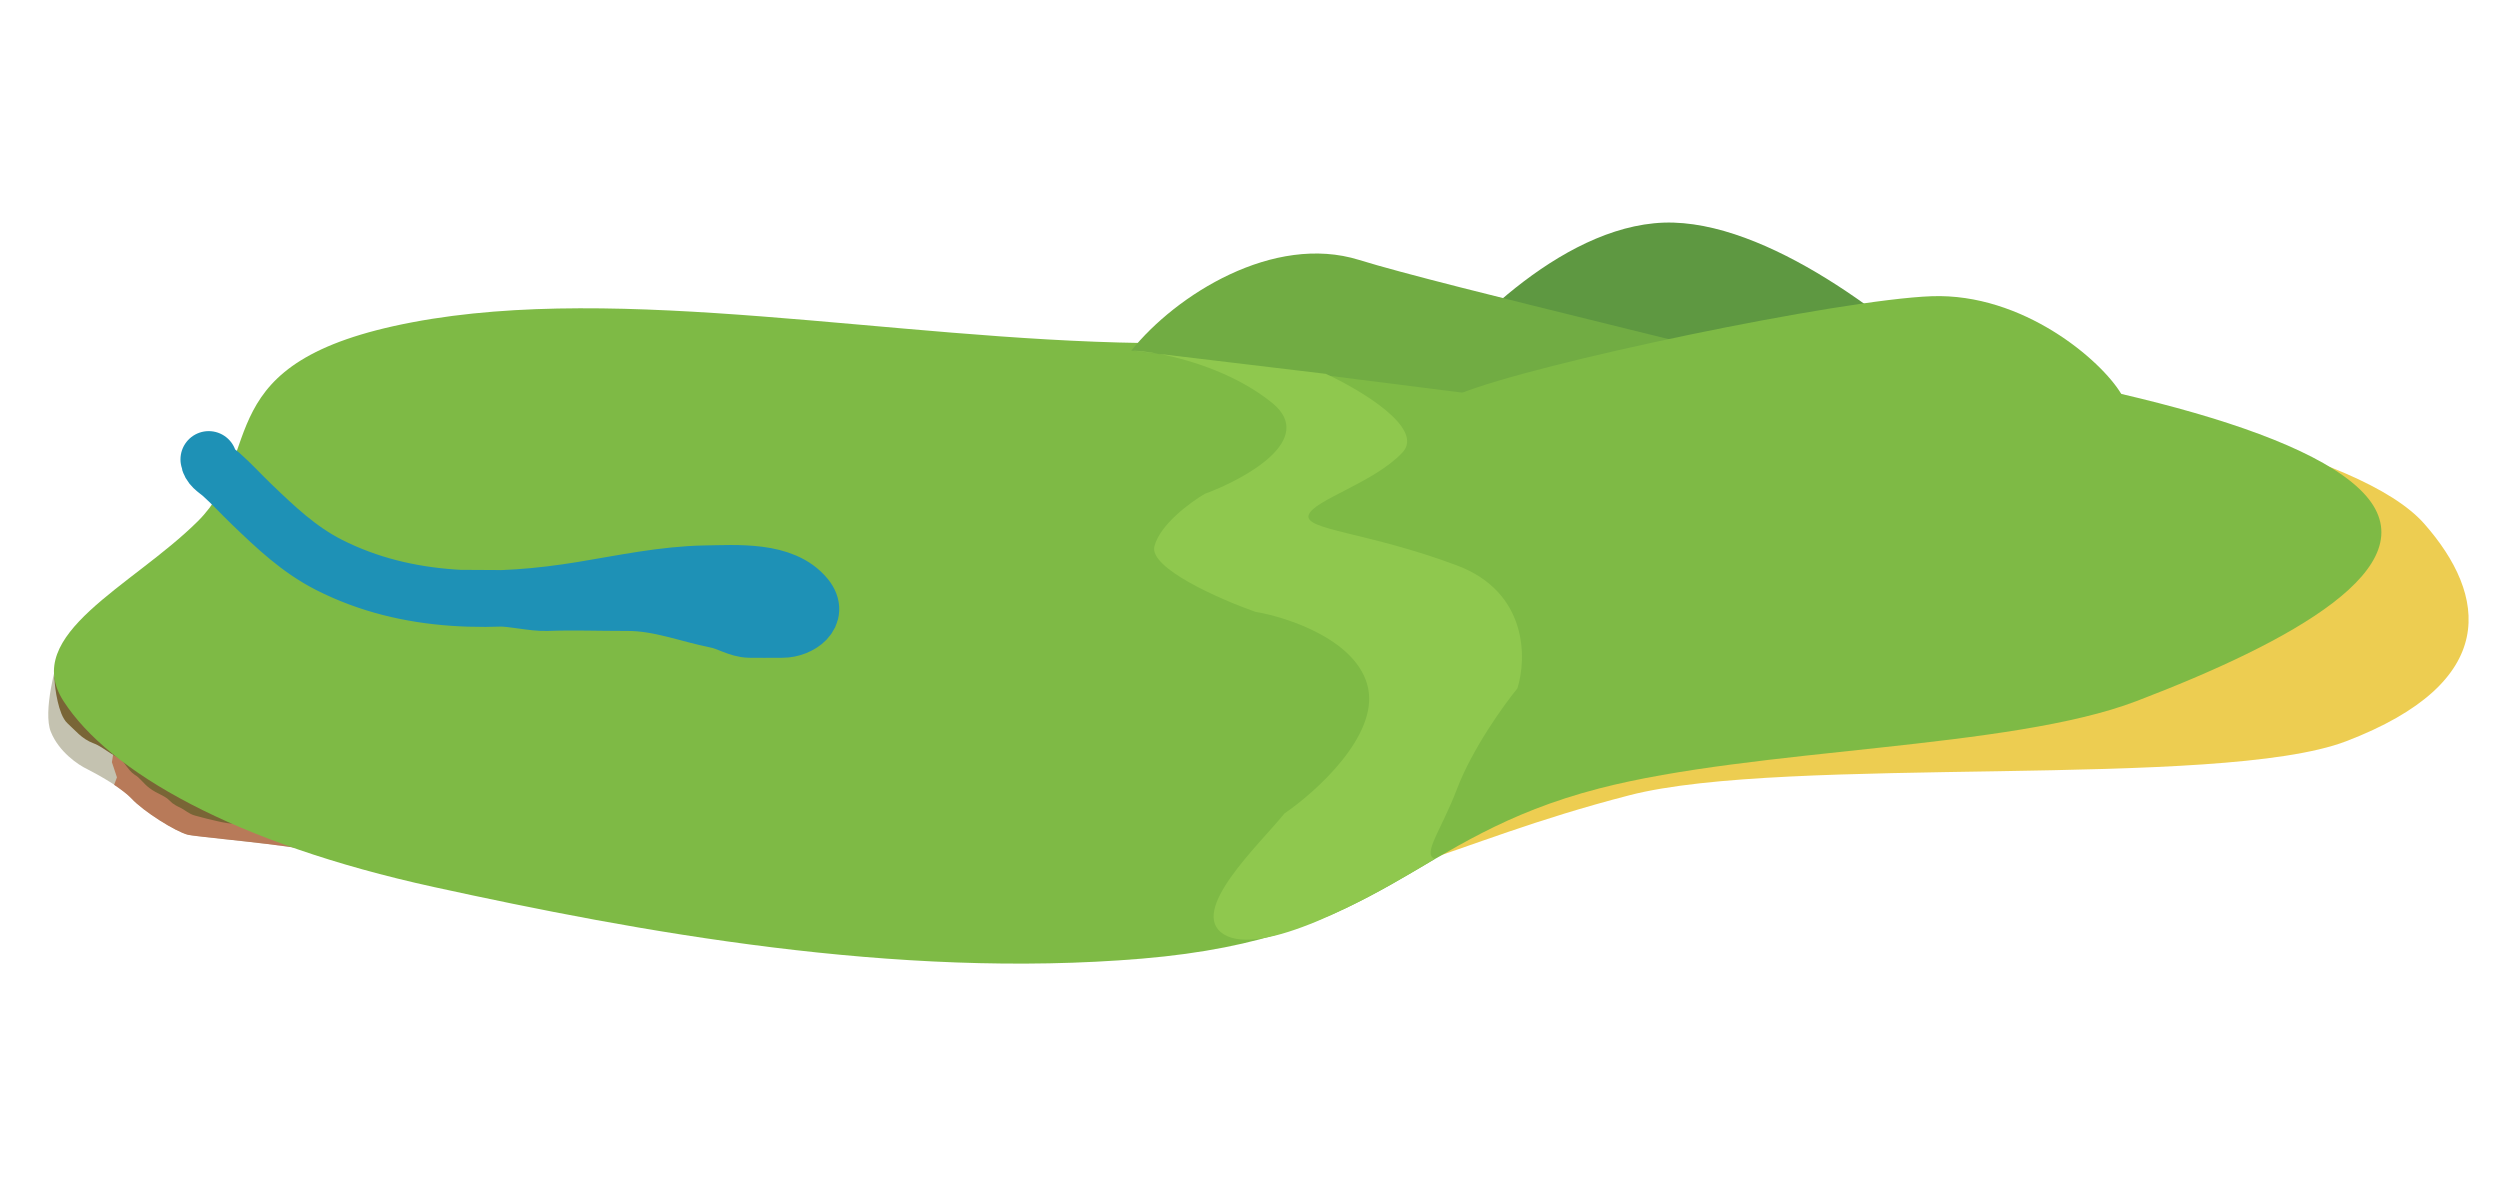
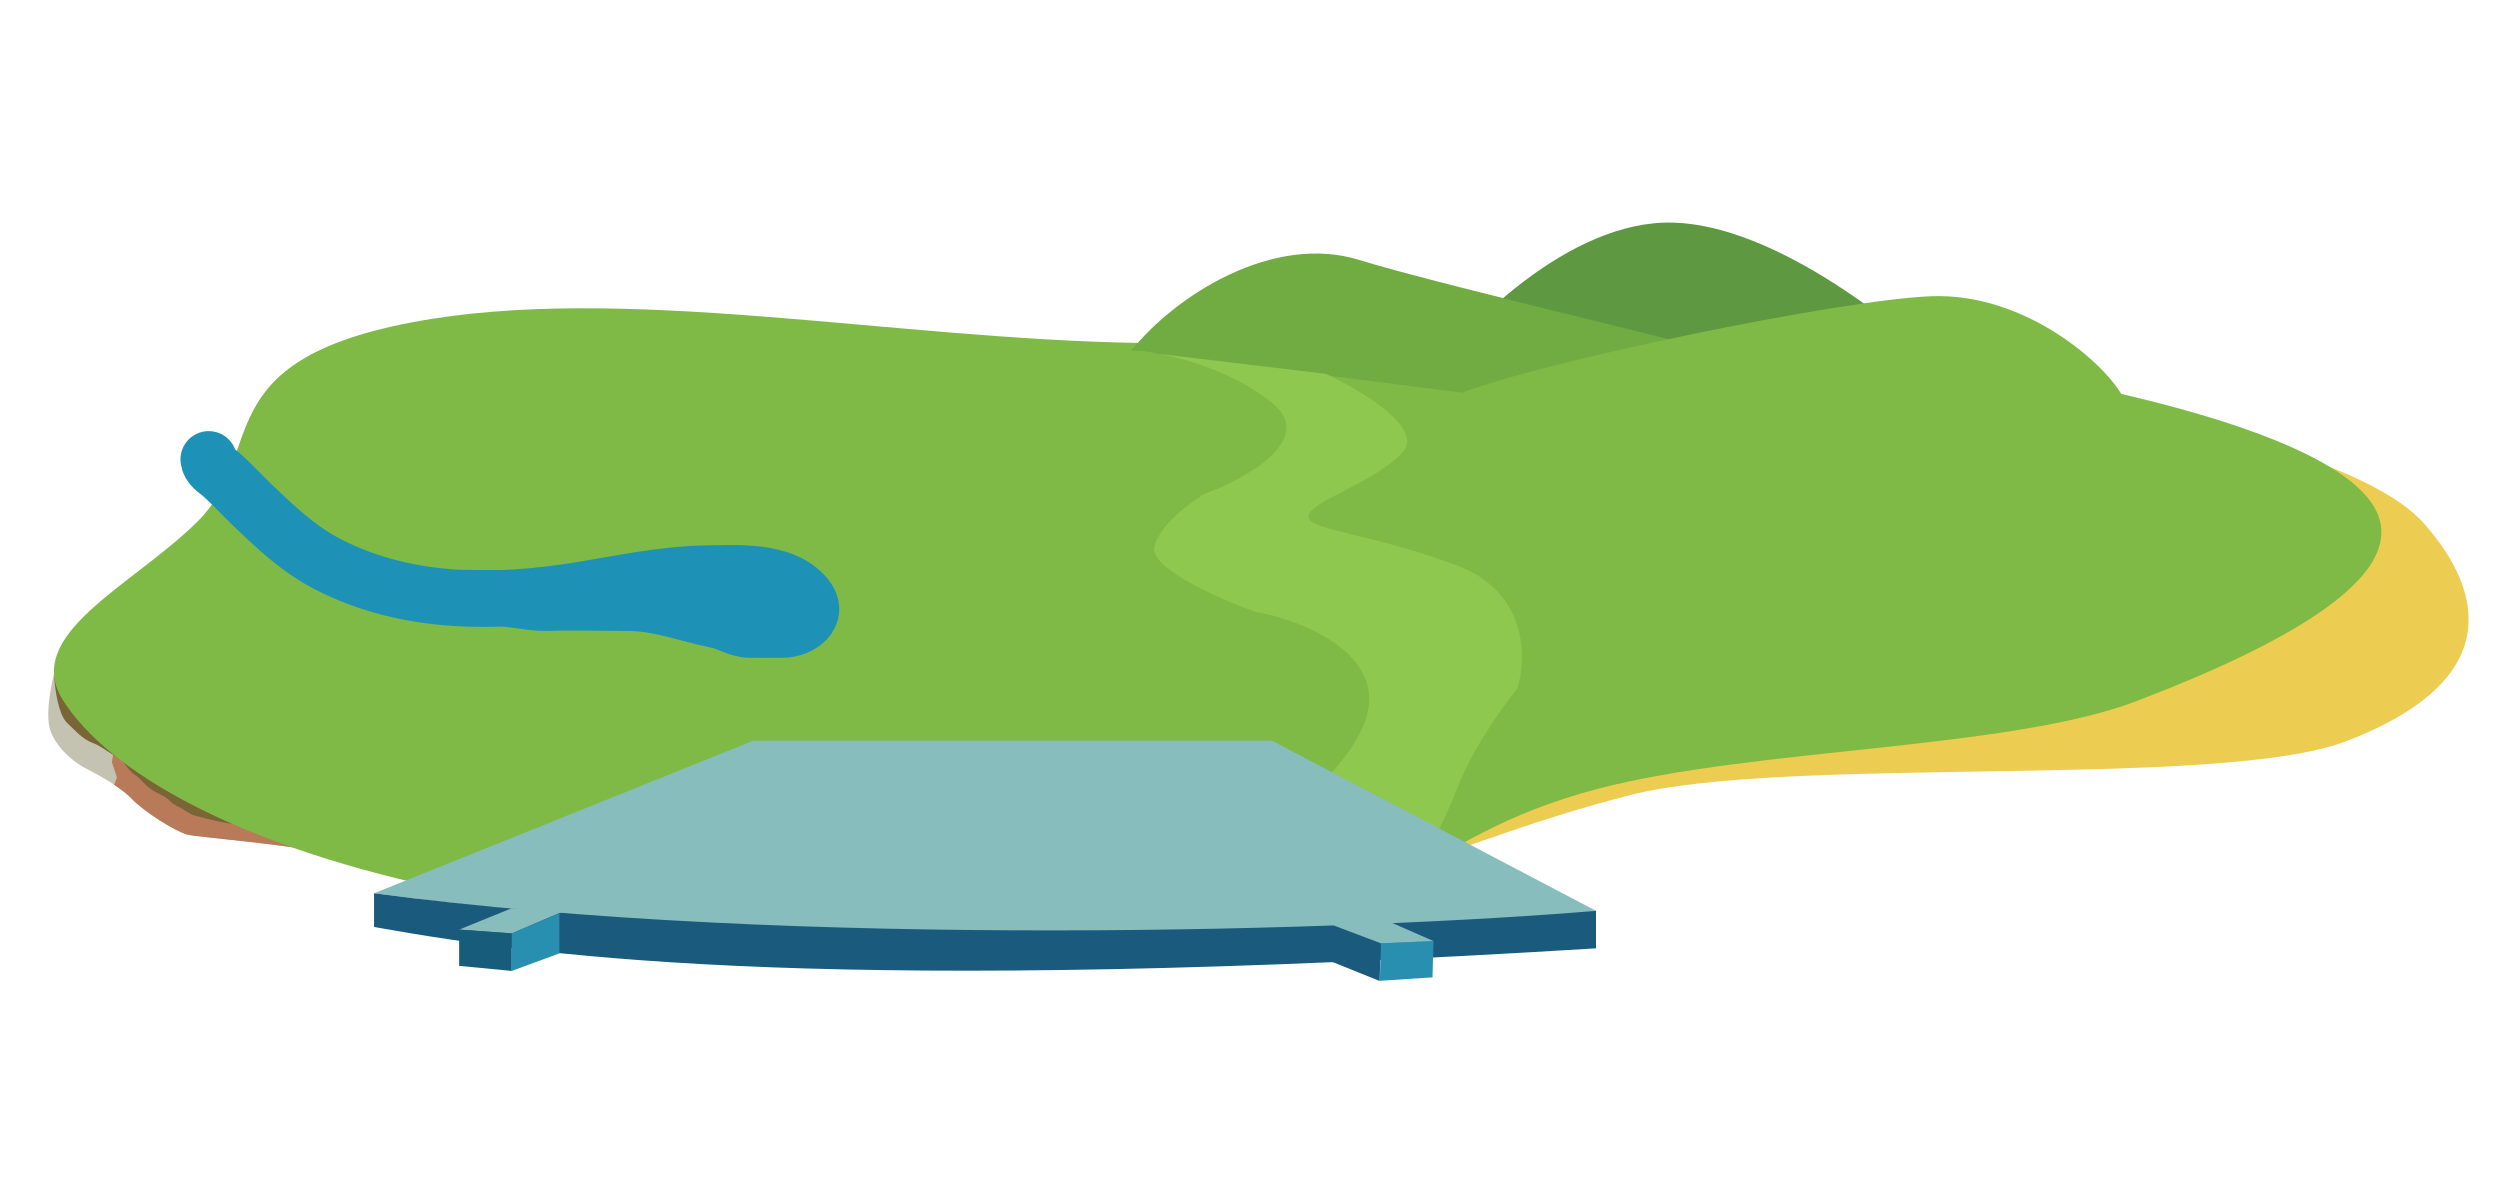
<svg xmlns="http://www.w3.org/2000/svg" id="Layer_1" data-name="Layer 1" version="1.1" viewBox="0 0 1239.8 595.3">
  <defs>
    <style>
      .cls-1 {
-         stroke: #1e91b6;
-         stroke-width: 28px;
+         fill: #b87a59;
      }

-       .cls-1, .cls-2 {
-         fill: none;
-         stroke-linecap: round;
+       .cls-1, .cls-2, .cls-3, .cls-4, .cls-5, .cls-6, .cls-7, .cls-8, .cls-9, .cls-10, .cls-11, .cls-12 {
+         stroke-width: 0px;
+       }
+ 
+       .cls-1, .cls-5, .cls-6 {
+         fill-rule: evenodd;
+       }
+ 
+       .cls-2 {
+         fill: #175d7b;
      }

      .cls-3 {
-         fill: #71ac43;
+         fill: #1a5a7d;
      }

-       .cls-3, .cls-4, .cls-5, .cls-6, .cls-7, .cls-8, .cls-9, .cls-10 {
-         stroke-width: 0px;
+       .cls-4 {
+         fill: #298fb0;
      }

-       .cls-4, .cls-7 {
-         fill: #7eba45;
+       .cls-13 {
+         stroke: #796536;
+         stroke-width: 6px;
+       }
+ 
+       .cls-13, .cls-14 {
+         fill: none;
+         stroke-linecap: round;
      }

      .cls-5 {
        fill: #edcd51;
      }

-       .cls-5, .cls-7, .cls-8 {
-         fill-rule: evenodd;
+       .cls-6, .cls-8 {
+         fill: #7eba45;
      }

-       .cls-6 {
+       .cls-7 {
        fill: #c4c2b0;
      }

-       .cls-8 {
-         fill: #b87a59;
+       .cls-9 {
+         fill: #5e9841;
      }

-       .cls-9 {
+       .cls-10 {
+         fill: #88bdbe;
+       }
+ 
+       .cls-11 {
        fill: #8fc84e;
      }

-       .cls-2 {
-         stroke: #796536;
-         stroke-width: 6px;
+       .cls-12 {
+         fill: #71ac43;
      }

-       .cls-10 {
-         fill: #5e9841;
+       .cls-14 {
+         stroke: #1e91b6;
+         stroke-width: 28px;
      }
    </style>
  </defs>
-   <path class="cls-6" d="M25.2,362.9c-4-10,2.6-33.8,4.3-39l128.5,98.5c-16.3-3.7-60-7.3-64.8-8.5-6-1.5-22-11.5-28-18-4.8-5.2-16.7-11.8-22-14.5-4.3-2-14-8.5-18-18.5Z" />
-   <path class="cls-8" d="M150.9,421.1c-11.1-1.8-27-3.6-39.4-4.9-9.2-1-16.5-1.8-18.3-2.2-6-1.5-22-11.5-28-18-2-2.1-5.2-4.5-8.6-6.8l1.4-3.7-2.5-7.5,1-6.5,94.4,49.7Z" />
-   <path class="cls-5" d="M595.4,184.1c114.8,1.7,231-13.4,336.3-.2,118.7,14.8,238.9,40,270.5,75.8,31.3,35.5,37.9,78.6-38.7,107.9-62.7,24-277.9,6.7-355.5,26.8-94.3,24.4-117.4,49.2-239.5,59.5-122.1,10.3-215.5,4.6-316.5-17.5-99.2-21.7-177.8-64.4-200.5-99.5-21.3-33.1,43.1-32.1,75.6-64.4,34.1-33.9,3.4-79.2,106.5-98.7,103.6-19.6,237.8,8.5,361.9,10.3Z" />
-   <path class="cls-2" d="M30,336.4c.2,5,2,17,5.6,20.2,3.9,3.5,6.7,7.3,11.8,9.2,3.3,1.2,6,3.3,9,5.2,1.3.8,2.6,1.6,4,2.3,2.3,1.2,3.3,3,4.8,5,.8,1.1,2.1,2.7,3.2,3.4,3,1.7,4.8,4.7,7.5,6.7,3.3,2.6,7.5,3.5,10.4,6.6,1.3,1.4,3.2,2.3,4.9,3.1,2.2,1.1,4,2.9,6.4,3.5,3.7,1,7.5,2,11.2,2.8,1,.2,7.8,1.9,8.6.4" />
-   <path class="cls-7" d="M566.4,170.1c114.8,1.7,231-13.4,336.3-.2,118.7,14.8,238.9,40,270.5,75.8,31.3,35.5-37,72.7-113.7,102-62.7,24-188.8,23.2-266.4,43.3-94.3,24.4-104.6,74.1-226.7,84.4-122.1,10.3-250.2-13.4-351.2-35.5-99.2-21.7-161.1-57.2-183.7-92.2-21.3-33.1,34.1-56.9,66.6-89.2,34.1-33.9,3.4-79.2,106.5-98.7,103.6-19.6,237.8,8.5,361.9,10.3Z" />
-   <path class="cls-1" d="M103.5,227.8c.4,3.6,3.5,5.2,6.1,7.4,5.3,4.7,10.1,10,15.2,14.9,12,11.5,23.4,22.4,38.3,30,39.2,19.9,83.1,19.4,125.8,12.4,20-3.3,40.1-7.6,60.5-8,15.8-.2,39.1-2.2,50.3,11.5,7.4,9.1-3.2,16.2-11.6,16.2s-11,.1-16.4,0c-5.6-.1-10.6-3.6-16.1-4.7-14.9-3-28.7-8.6-44.2-8.6s-26.9-.5-40.3,0c-7,.2-16.4-2.2-23.6-2.2s-15.4-.1-18-.1" />
-   <path class="cls-10" d="M830,110.4c-52-1.6-104.7,52.7-124.5,80h266c-25.5-26-89.5-78.4-141.5-80Z" />
-   <path class="cls-3" d="M674,128.9c-42.4-13.2-90.8,17.3-113,45l169.5,21.5h202.5c-57.7-16.7-216.6-53.3-259-66.5Z" />
-   <path class="cls-4" d="M958,146.9c45.2-1.6,84,31.7,94,48.5h-328.5c38.2-15.5,189.3-46.9,234.5-48.5Z" />
-   <path class="cls-9" d="M561.5,173.9c3.6.1,8.1.6,13.3,1.6l82.7,9.9c17.3,8,49.2,27,38,39-14,15-44,23.5-46.5,31s29.5,8.5,73.5,25c35.2,13.2,34.7,46.2,30,61-6.8,8.3-22.4,30-30,50s-17.3,32.2-11,34.5c-35,21.5-86.1,48.7-104.5,37.5s17.5-44.5,30-60c15.8-10.8,46.3-38.4,41.5-62s-39.3-35.2-56-38c-17.8-6.3-52.8-21.7-50-32.5s17.8-21.8,25-26c20.3-7.5,55.5-27,33.5-45-16.8-13.7-39.6-21.3-56.2-24.4l-13.3-1.6Z" />
+   <path class="cls-7" d="M25.2,362.9c-4-10,2.6-33.8,4.3-39l128.5,98.5c-16.3-3.7-60-7.3-64.8-8.5-6-1.5-22-11.5-28-18-4.8-5.2-16.7-11.8-22-14.5-4.3-2-14-8.5-18-18.5Z" />
+   <path class="cls-1" d="M150.9,421.1c-11.1-1.8-27-3.6-39.4-4.9-9.2-1-16.5-1.8-18.3-2.2-6-1.5-22-11.5-28-18-2-2.1-5.2-4.5-8.6-6.8l1.4-3.7-2.5-7.5,1-6.5,94.4,49.7h0Z" />
+   <path class="cls-5" d="M595.4,184.1c114.8,1.7,231-13.4,336.3-.2,118.7,14.8,238.9,40,270.5,75.8,31.3,35.5,37.9,78.6-38.7,107.9-62.7,24-277.9,6.7-355.5,26.8-94.3,24.4-117.4,49.2-239.5,59.5-122.1,10.3-215.5,4.6-316.5-17.5-99.2-21.7-177.8-64.4-200.5-99.5-21.3-33.1,43.1-32.1,75.6-64.4,34.1-33.9,3.4-79.2,106.5-98.7,103.6-19.6,237.8,8.5,361.9,10.3h0Z" />
+   <path class="cls-13" d="M30,336.4c.2,5,2,17,5.6,20.2,3.9,3.5,6.7,7.3,11.8,9.2,3.3,1.2,6,3.3,9,5.2,1.3.8,2.6,1.6,4,2.3,2.3,1.2,3.3,3,4.8,5,.8,1.1,2.1,2.7,3.2,3.4,3,1.7,4.8,4.7,7.5,6.7,3.3,2.6,7.5,3.5,10.4,6.6,1.3,1.4,3.2,2.3,4.9,3.1,2.2,1.1,4,2.9,6.4,3.5,3.7,1,7.5,2,11.2,2.8,1,.2,7.8,1.9,8.6.4" />
+   <path class="cls-6" d="M566.4,170.1c114.8,1.7,231-13.4,336.3-.2,118.7,14.8,238.9,40,270.5,75.8,31.3,35.5-37,72.7-113.7,102-62.7,24-188.8,23.2-266.4,43.3-94.3,24.4-104.6,74.1-226.7,84.4-122.1,10.3-250.2-13.4-351.2-35.5-99.2-21.7-161.1-57.2-183.7-92.2-21.3-33.1,34.1-56.9,66.6-89.2,34.1-33.9,3.4-79.2,106.5-98.7,103.6-19.6,237.8,8.5,361.9,10.3h0Z" />
+   <path class="cls-14" d="M103.5,227.8c.4,3.6,3.5,5.2,6.1,7.4,5.3,4.7,10.1,10,15.2,14.9,12,11.5,23.4,22.4,38.3,30,39.2,19.9,83.1,19.4,125.8,12.4,20-3.3,40.1-7.6,60.5-8,15.8-.2,39.1-2.2,50.3,11.5,7.4,9.1-3.2,16.2-11.6,16.2s-11,.1-16.4,0c-5.6-.1-10.6-3.6-16.1-4.7-14.9-3-28.7-8.6-44.2-8.6s-26.9-.5-40.3,0c-7,.2-16.4-2.2-23.6-2.2s-15.4-.1-18-.1" />
+   <path class="cls-9" d="M830,110.4c-52-1.6-104.7,52.7-124.5,80h266c-25.5-26-89.5-78.4-141.5-80Z" />
+   <path class="cls-12" d="M674,128.9c-42.4-13.2-90.8,17.3-113,45l169.5,21.5h202.5c-57.7-16.7-216.6-53.3-259-66.5Z" />
+   <path class="cls-8" d="M958,146.9c45.2-1.6,84,31.7,94,48.5h-328.5c38.2-15.5,189.3-46.9,234.5-48.5Z" />
+   <path class="cls-11" d="M561.5,173.9c3.6.1,8.1.6,13.3,1.6l82.7,9.9c17.3,8,49.2,27,38,39-14,15-44,23.5-46.5,31s29.5,8.5,73.5,25c35.2,13.2,34.7,46.2,30,61-6.8,8.3-22.4,30-30,50s-17.3,32.2-11,34.5c-35,21.5-86.1,48.7-104.5,37.5s17.5-44.5,30-60c15.8-10.8,46.3-38.4,41.5-62s-39.3-35.2-56-38c-17.8-6.3-52.8-21.7-50-32.5s17.8-21.8,25-26c20.3-7.5,55.5-27,33.5-45-16.8-13.7-39.6-21.3-56.2-24.4l-13.3-1.6Z" />
+   <path class="cls-10" d="M373.6,367.3l-188.1,75.7c305,40.2,533.3,25.5,606,8.7l-160.8-84.4h-257Z" />
+   <path class="cls-3" d="M185.5,459.8v-16.8c208.6,27.8,490.9,18.4,606,8.7v18.6c-373.8,23-515.7,5.6-606-10.6Z" />
+   <path class="cls-10" d="M279.9,451.7l-26.1,11.2-26.1-1.9,26.1-10.6,26.1,1.2Z" />
+   <path class="cls-2" d="M227.7,479v-18l26.1,1.9v18.6l-26.1-2.5Z" />
+   <path class="cls-4" d="M277.4,472.8l-23.6,8.7v-18.6l23.6-10.1v20Z" />
+   <path class="cls-4" d="M710.4,484.7l.5-18-26.1,1.1-.5,18.6,26.1-1.7Z" />
+   <path class="cls-3" d="M660.9,477.1l23.3,9.4.5-18.6-23.3-9.4-.5,18.6Z" />
+   <path class="cls-10" d="M658.6,457.9l26.2,9.9,26.1-1.1-25.8-11.3-26.5,2.5Z" />
</svg>
